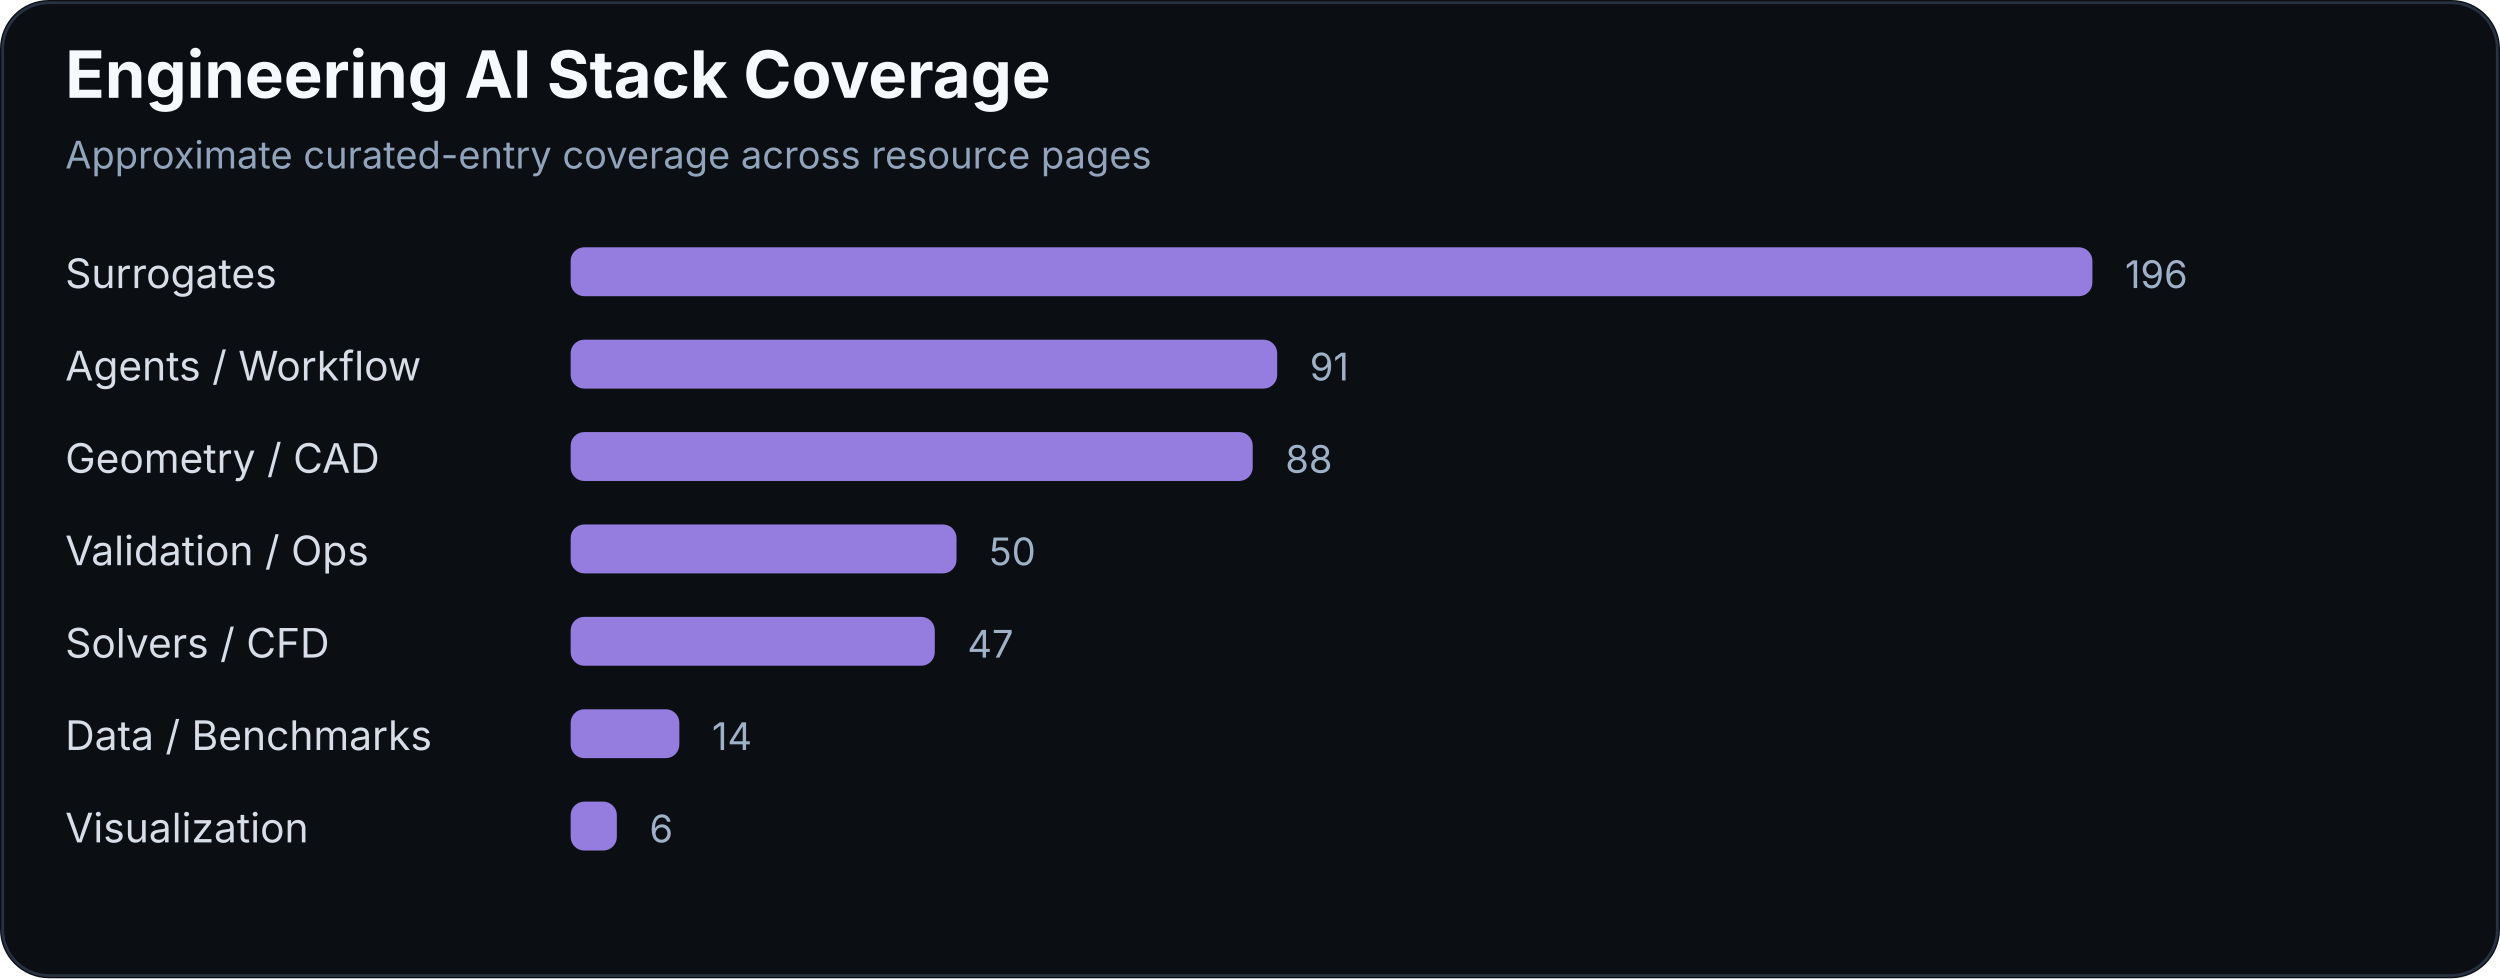
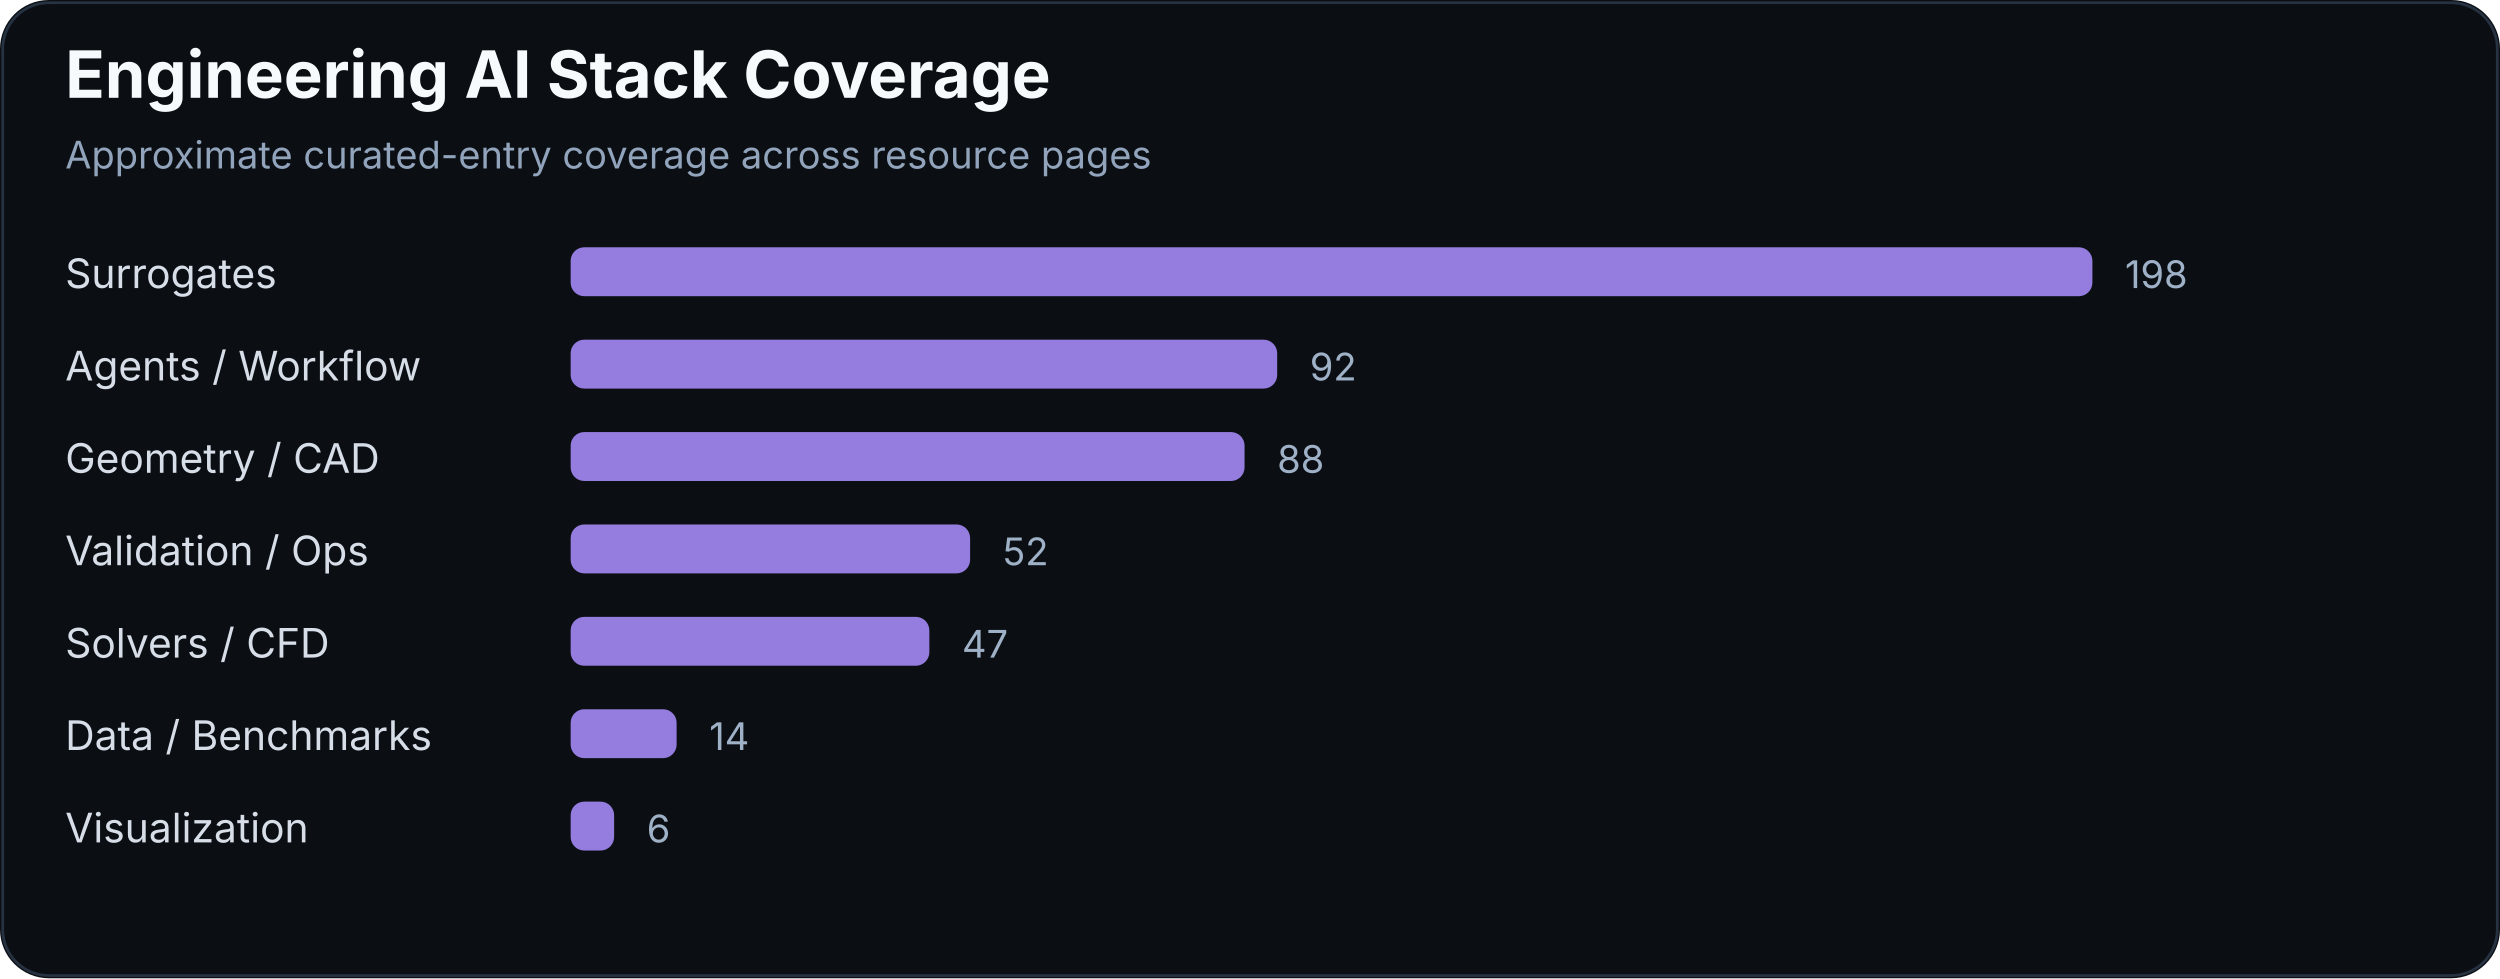
<svg xmlns="http://www.w3.org/2000/svg" width="920" height="360" viewBox="0 0 920 360">
  <rect width="100%" height="100%" rx="18" fill="#0b0f14" />
  <rect x="1" y="1" width="918" height="358" rx="17" fill="none" stroke="#263241" />
  <text x="24" y="36" font-size="24" font-family="Inter, ui-sans-serif, system-ui, -apple-system, Segoe UI, sans-serif" font-weight="700" fill="#f7fafc">Engineering AI Stack Coverage</text>
  <text x="24" y="62" font-size="14" font-family="Inter, ui-sans-serif, system-ui, -apple-system, Segoe UI, sans-serif" fill="#91a4bb">Approximate curated-entry coverage across resource pages</text>
  <g font-family="Inter, ui-sans-serif, system-ui, -apple-system, Segoe UI, sans-serif">
    <text x="24" y="106" font-size="15" fill="#d7dee8">Surrogates</text>
    <rect x="210" y="91" width="560" height="18" rx="5" fill="#a78bfa" opacity="0.88" />
-     <text x="782" y="106" font-size="14" fill="#9fb1c7">196</text>
+     <text x="782" y="106" font-size="14" fill="#9fb1c7">198</text>
    <text x="24" y="140" font-size="15" fill="#d7dee8">Agents / Workflow</text>
    <rect x="210" y="125" width="260" height="18" rx="5" fill="#a78bfa" opacity="0.88" />
-     <text x="482" y="140" font-size="14" fill="#9fb1c7">91</text>
+     <text x="482" y="140" font-size="14" fill="#9fb1c7">92</text>
    <text x="24" y="174" font-size="15" fill="#d7dee8">Geometry / CAD</text>
-     <rect x="210" y="159" width="251" height="18" rx="5" fill="#a78bfa" opacity="0.88" />
-     <text x="473" y="174" font-size="14" fill="#9fb1c7">88</text>
+     <rect x="210" y="159" width="248" height="18" rx="5" fill="#a78bfa" opacity="0.88" />
+     <text x="470" y="174" font-size="14" fill="#9fb1c7">88</text>
    <text x="24" y="208" font-size="15" fill="#d7dee8">Validation / Ops</text>
-     <rect x="210" y="193" width="142" height="18" rx="5" fill="#a78bfa" opacity="0.88" />
-     <text x="364" y="208" font-size="14" fill="#9fb1c7">50</text>
+     <rect x="210" y="193" width="147" height="18" rx="5" fill="#a78bfa" opacity="0.88" />
+     <text x="369" y="208" font-size="14" fill="#9fb1c7">52</text>
    <text x="24" y="242" font-size="15" fill="#d7dee8">Solvers / CFD</text>
-     <rect x="210" y="227" width="134" height="18" rx="5" fill="#a78bfa" opacity="0.88" />
-     <text x="356" y="242" font-size="14" fill="#9fb1c7">47</text>
+     <rect x="210" y="227" width="132" height="18" rx="5" fill="#a78bfa" opacity="0.88" />
+     <text x="354" y="242" font-size="14" fill="#9fb1c7">47</text>
    <text x="24" y="276" font-size="15" fill="#d7dee8">Data / Benchmarks</text>
-     <rect x="210" y="261" width="40" height="18" rx="5" fill="#a78bfa" opacity="0.88" />
-     <text x="262" y="276" font-size="14" fill="#9fb1c7">14</text>
+     <rect x="210" y="261" width="39" height="18" rx="5" fill="#a78bfa" opacity="0.88" />
+     <text x="261" y="276" font-size="14" fill="#9fb1c7">14</text>
    <text x="24" y="310" font-size="15" fill="#d7dee8">Visualization</text>
-     <rect x="210" y="295" width="17" height="18" rx="5" fill="#a78bfa" opacity="0.88" />
-     <text x="239" y="310" font-size="14" fill="#9fb1c7">6</text>
+     <rect x="210" y="295" width="16" height="18" rx="5" fill="#a78bfa" opacity="0.88" />
+     <text x="238" y="310" font-size="14" fill="#9fb1c7">6</text>
  </g>
</svg>
